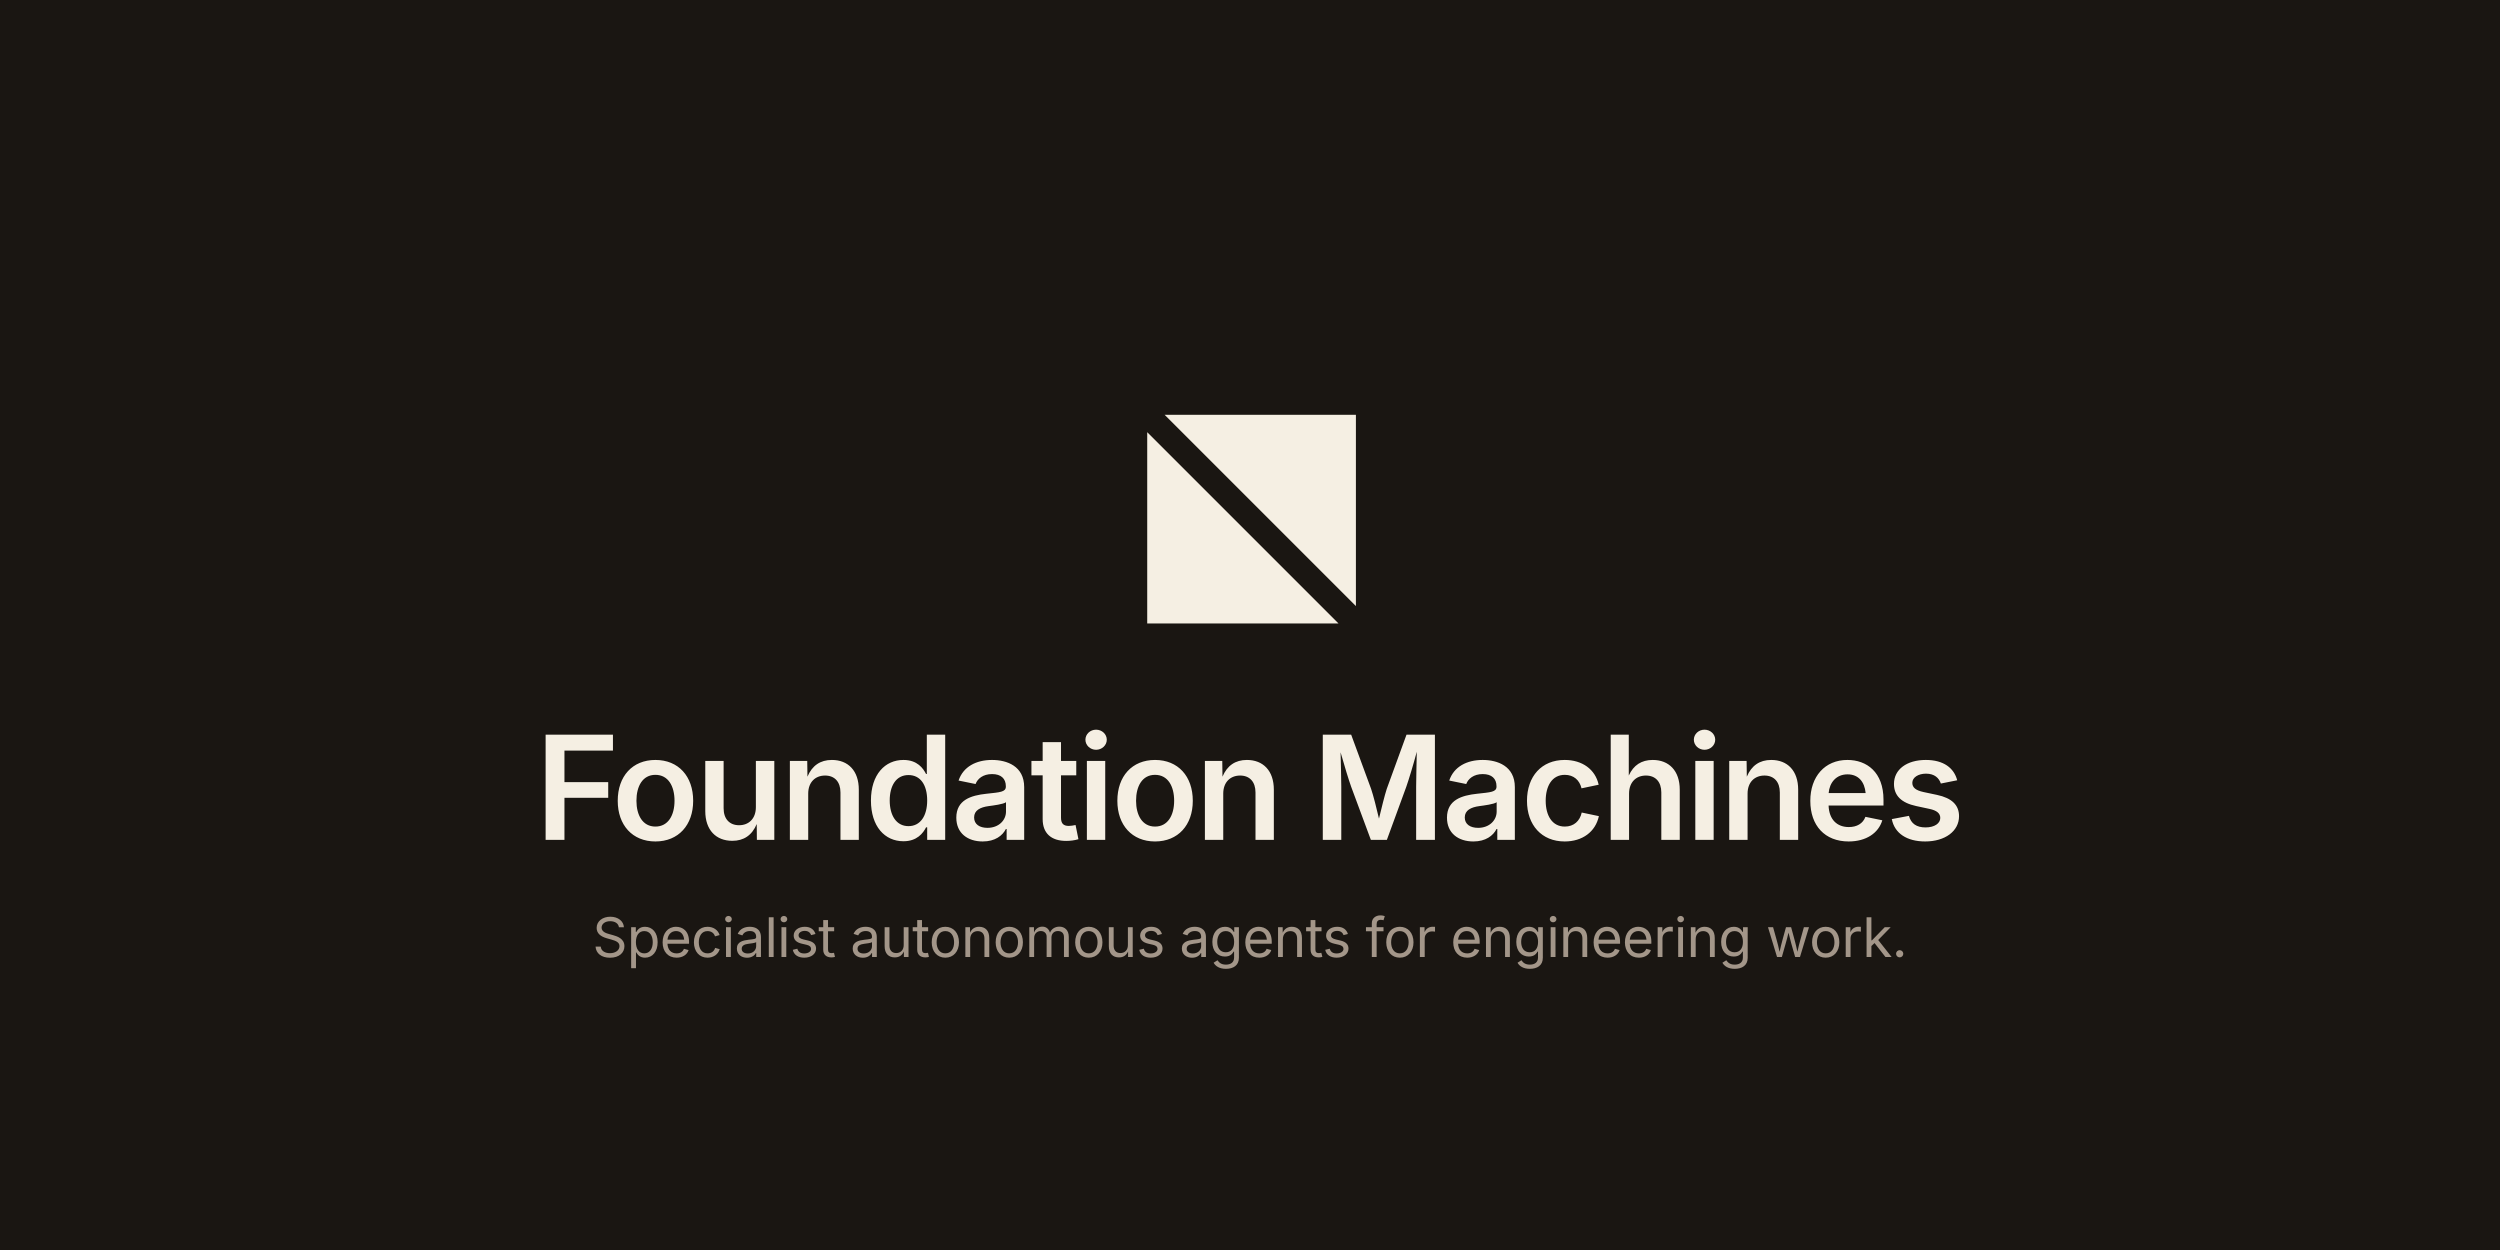
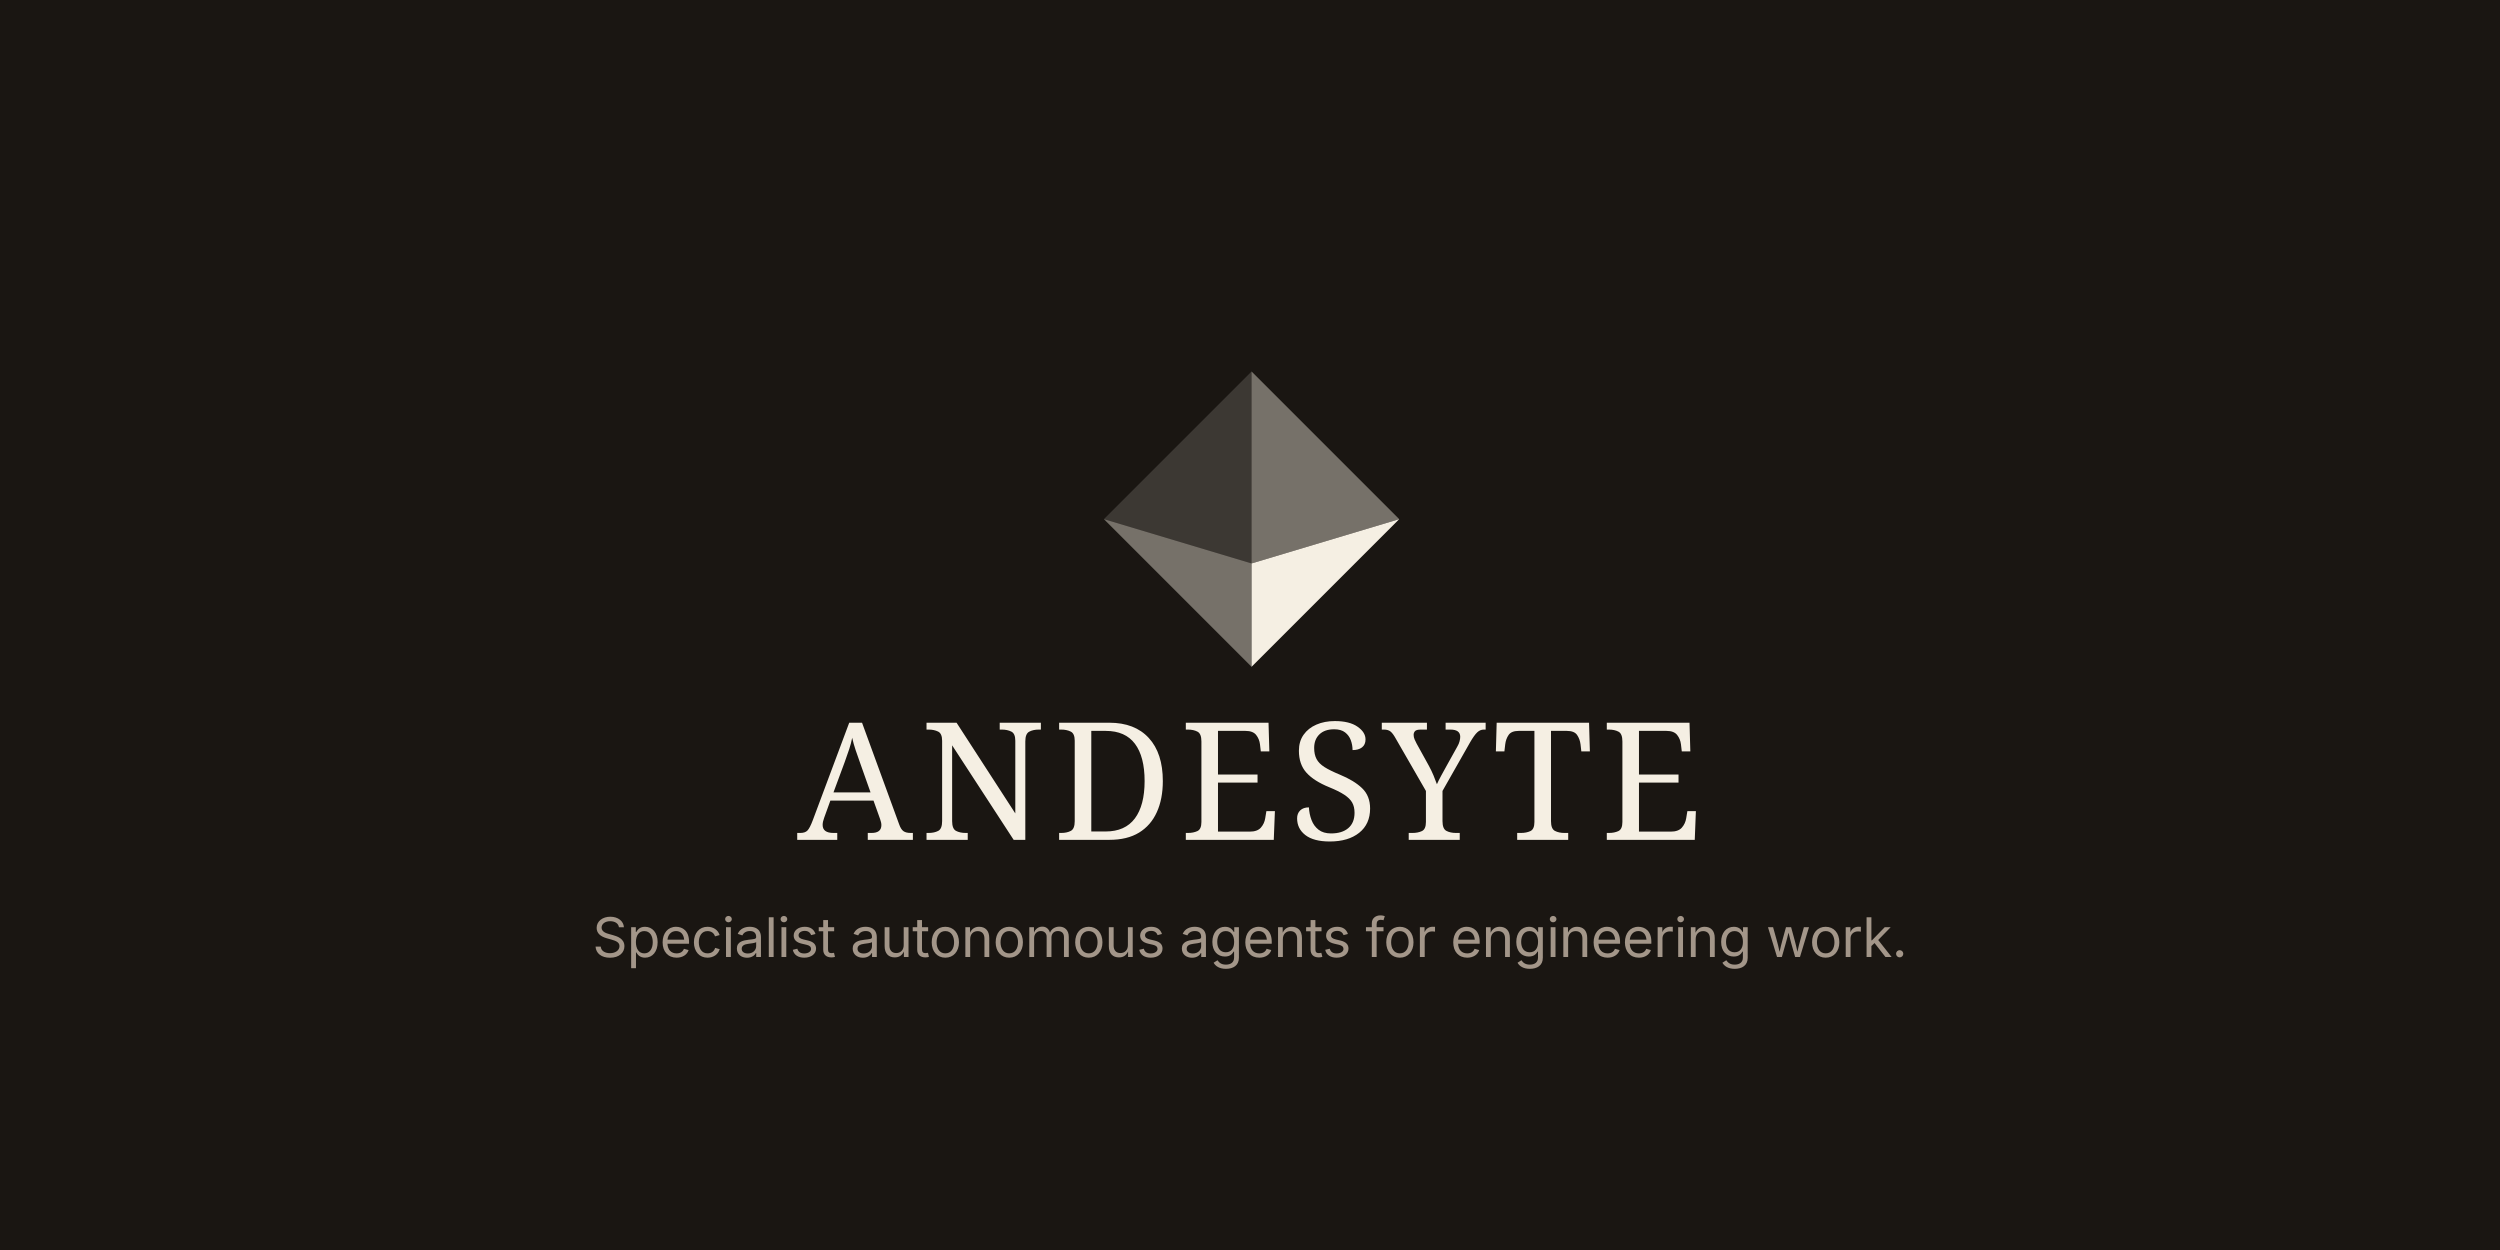
<svg xmlns="http://www.w3.org/2000/svg" viewBox="0 0 1280 640">
  <rect fill="#1a1612" width="1280" height="640" />
-   <g transform="translate(540 165) scale(8.4)">
-     <path fill="#f5efe3" d="M18.36 5.64 L18.36 17.30 L6.70 5.64 Z" />
-     <path fill="#f5efe3" d="M5.64 6.70 L17.30 18.36 L5.64 18.36 Z" />
+   <g transform="translate(540 165) scale(8.4)" fill="#f5efe3">
+     <path opacity=".16" d="M12 3 L3 12 L12 14.7 Z" />
+     <path opacity=".42" d="M12 3 L21 12 L12 14.7 Z" />
+     <path opacity=".42" d="M12 21 L3 12 L12 14.7 Z" />
+     <path d="M12 21 L21 12 L12 14.7 Z" />
  </g>
-   <text x="640" y="430" text-anchor="middle" font-family="-apple-system, BlinkMacSystemFont, 'Inter', 'Helvetica Neue', Helvetica, Arial, sans-serif" font-size="74" font-weight="600" fill="#f5efe3" letter-spacing="-2">Foundation Machines</text>
+   <text x="640" y="430" text-anchor="middle" font-family="Fraunces, Georgia, serif" font-size="84" font-weight="500" fill="#f5efe3" letter-spacing="3.8">ANDESYTE</text>
  <text x="640" y="490" text-anchor="middle" font-family="-apple-system, BlinkMacSystemFont, 'Inter', 'Helvetica Neue', Helvetica, Arial, sans-serif" font-size="28" font-weight="400" fill="#a39689" letter-spacing="-0.3">Specialist autonomous agents for engineering work.</text>
</svg>
